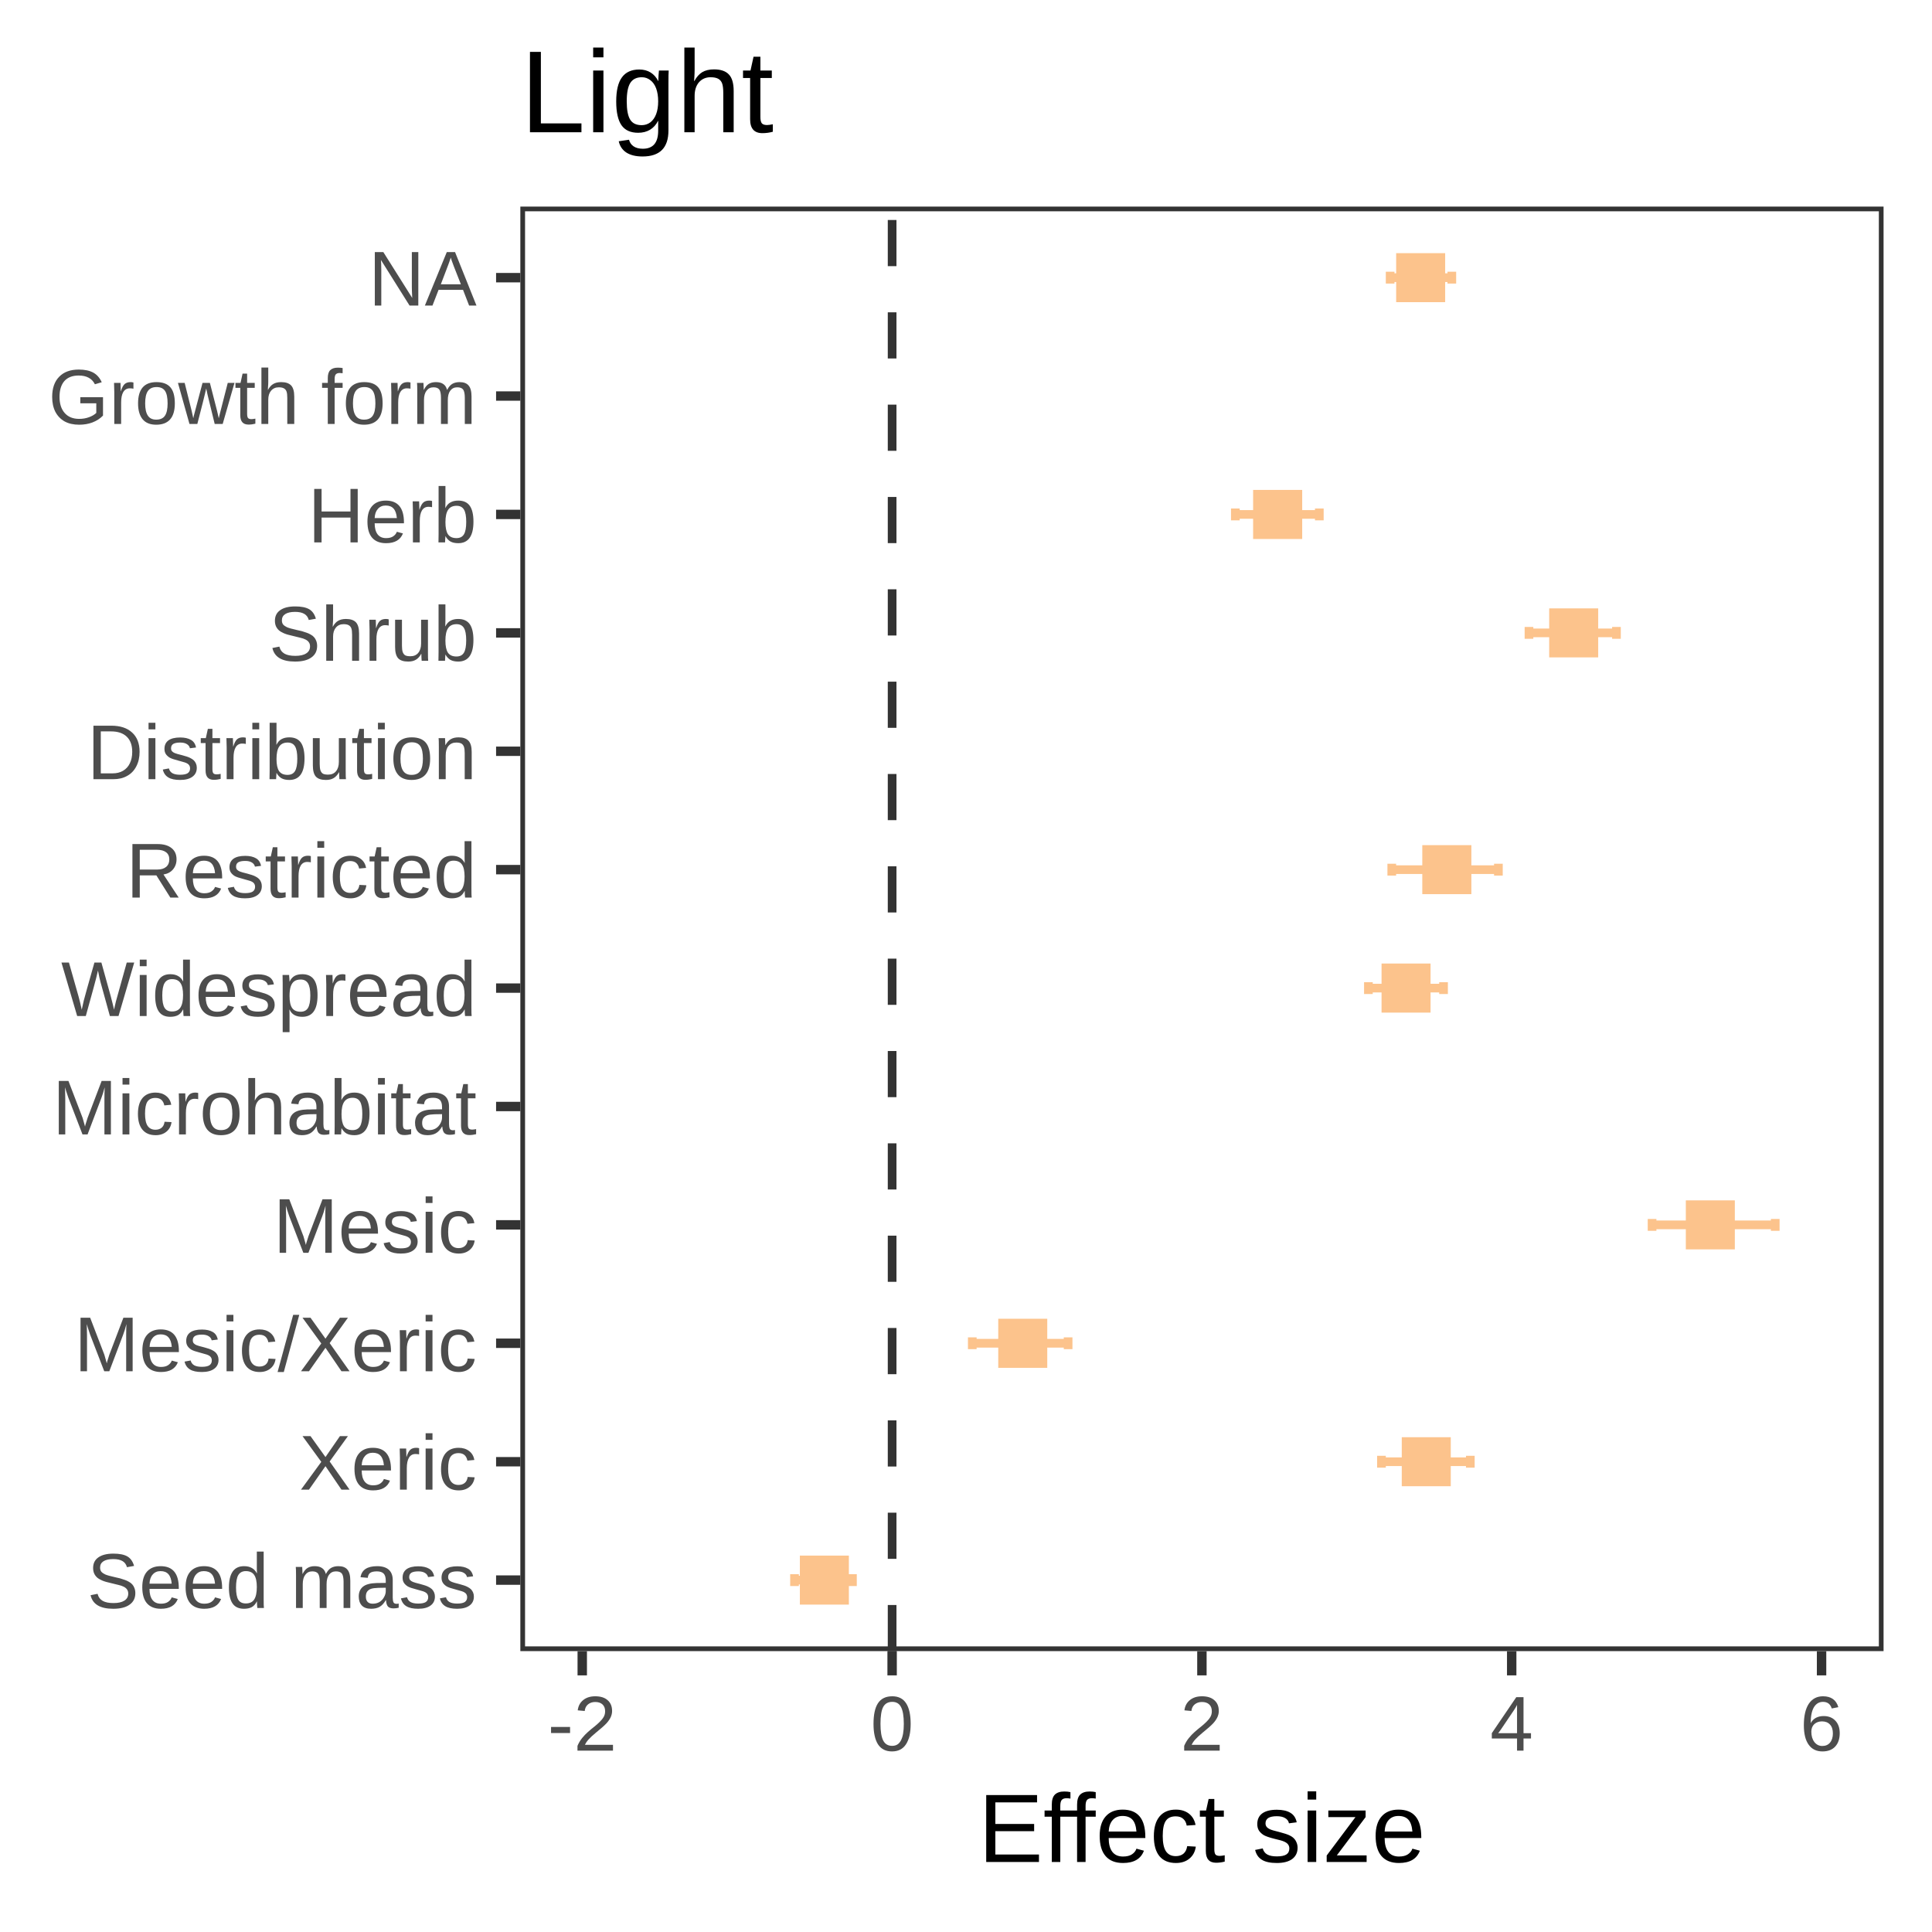
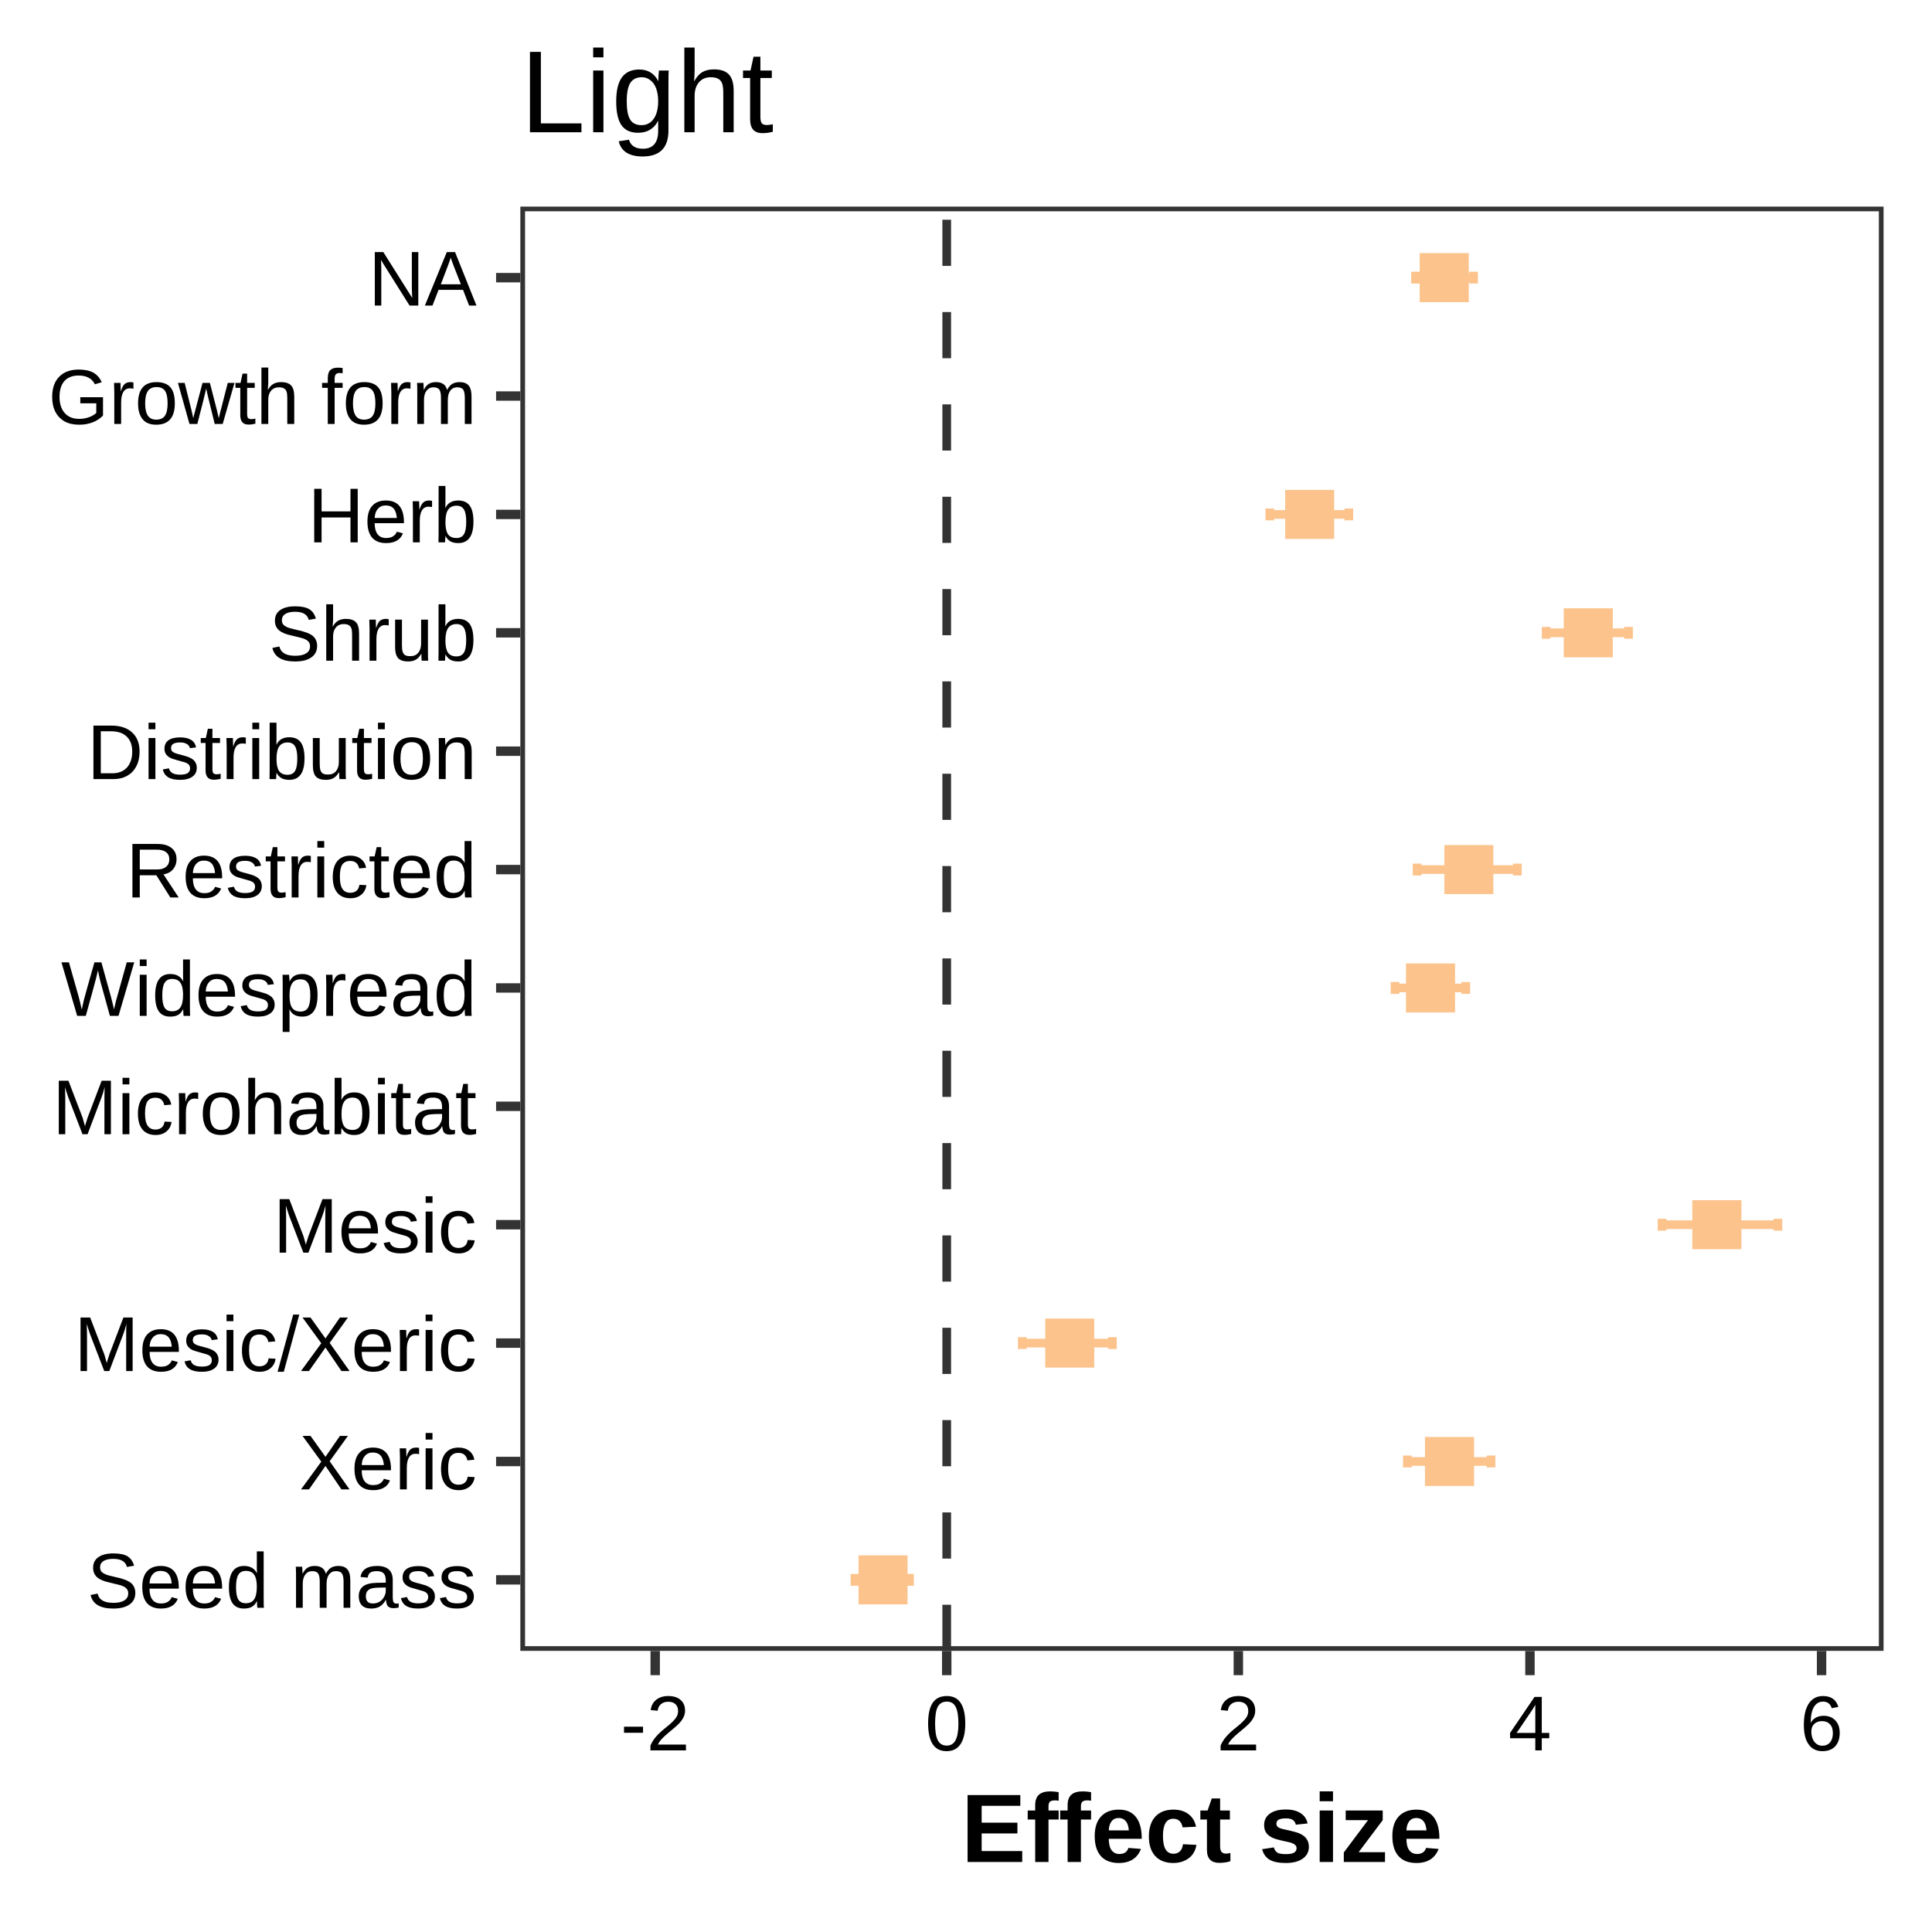
<svg xmlns="http://www.w3.org/2000/svg" class="svglite" width="238.11pt" height="238.11pt" viewBox="0 0 238.11 238.11">
  <defs>
    <style type="text/css">
    .svglite line, .svglite polyline, .svglite polygon, .svglite path, .svglite rect, .svglite circle {
      fill: none;
      stroke: #000000;
      stroke-linecap: round;
      stroke-linejoin: round;
      stroke-miterlimit: 10.00;
    }
    .svglite text {
      white-space: pre;
    }
  </style>
  </defs>
  <rect width="100%" height="100%" style="stroke: none; fill: #FFFFFF;" />
  <defs>
    <clipPath id="cpMC4wMHwyMzguMTF8MC4wMHwyMzguMTE=">
      <rect x="0.00" y="0.00" width="238.11" height="238.11" />
    </clipPath>
  </defs>
  <g clip-path="url(#cpMC4wMHwyMzguMTF8MC4wMHwyMzguMTE=)">
    <rect x="0.00" y="0.00" width="238.11" height="238.11" style="stroke-width: 1.16; stroke: #FFFFFF; fill: #FFFFFF;" />
  </g>
  <defs>
-     <clipPath id="cpNjQuMTN8MjMyLjEzfDI1LjQ2fDIwMy41MA==">
-       <rect x="64.13" y="25.46" width="168.01" height="178.03" />
+     <clipPath id="cpNjQuMTN8MjMyLjEzfDI1LjQ2fDIwMy40Nw==">
+       <rect x="64.13" y="25.46" width="168.01" height="178.00" />
    </clipPath>
  </defs>
-   <g clip-path="url(#cpNjQuMTN8MjMyLjEzfDI1LjQ2fDIwMy41MA==)">
-     <rect x="64.13" y="25.46" width="168.01" height="178.03" style="stroke-width: 1.16; stroke: none; fill: #FFFFFF;" />
-     <line x1="109.95" y1="203.50" x2="109.95" y2="25.46" style="stroke-width: 1.07; stroke: #000000; stroke-opacity: 0.80; stroke-dasharray: 5.69,5.69; stroke-linecap: butt;" />
-     <polygon points="172.07,37.24 178.11,37.24 178.11,31.20 172.07,31.20 " style="stroke-width: 0.71; stroke: none; fill: #FCC38C;" />
-     <polygon points="154.44,66.43 160.49,66.43 160.49,60.38 154.44,60.38 " style="stroke-width: 0.71; stroke: none; fill: #FCC38C;" />
-     <polygon points="190.93,81.02 196.97,81.02 196.97,74.98 190.93,74.98 " style="stroke-width: 0.71; stroke: none; fill: #FCC38C;" />
-     <polygon points="175.29,110.20 181.34,110.20 181.34,104.16 175.29,104.16 " style="stroke-width: 0.71; stroke: none; fill: #FCC38C;" />
-     <polygon points="170.27,124.80 176.31,124.80 176.31,118.75 170.27,118.75 " style="stroke-width: 0.71; stroke: none; fill: #FCC38C;" />
-     <polygon points="207.77,153.98 213.81,153.98 213.81,147.94 207.77,147.94 " style="stroke-width: 0.71; stroke: none; fill: #FCC38C;" />
-     <polygon points="123.03,168.58 129.07,168.58 129.07,162.53 123.03,162.53 " style="stroke-width: 0.71; stroke: none; fill: #FCC38C;" />
-     <polygon points="172.76,183.17 178.80,183.17 178.80,177.13 172.76,177.13 " style="stroke-width: 0.71; stroke: none; fill: #FCC38C;" />
-     <polygon points="98.58,197.76 104.62,197.76 104.62,191.72 98.58,191.72 " style="stroke-width: 0.71; stroke: none; fill: #FCC38C;" />
-     <polyline points="178.93,34.95 178.93,33.49 " style="stroke-width: 1.07; stroke: #FCC38C; stroke-linecap: butt;" />
-     <polyline points="178.93,34.22 171.33,34.22 " style="stroke-width: 1.07; stroke: #FCC38C; stroke-linecap: butt;" />
-     <polyline points="171.33,34.95 171.33,33.49 " style="stroke-width: 1.07; stroke: #FCC38C; stroke-linecap: butt;" />
-     <polyline points="162.60,64.13 162.60,62.67 " style="stroke-width: 1.07; stroke: #FCC38C; stroke-linecap: butt;" />
-     <polyline points="162.60,63.40 152.25,63.40 " style="stroke-width: 1.07; stroke: #FCC38C; stroke-linecap: butt;" />
-     <polyline points="152.25,64.13 152.25,62.67 " style="stroke-width: 1.07; stroke: #FCC38C; stroke-linecap: butt;" />
-     <polyline points="199.22,78.73 199.22,77.27 " style="stroke-width: 1.07; stroke: #FCC38C; stroke-linecap: butt;" />
-     <polyline points="199.22,78.00 188.44,78.00 " style="stroke-width: 1.07; stroke: #FCC38C; stroke-linecap: butt;" />
-     <polyline points="188.44,78.73 188.44,77.27 " style="stroke-width: 1.07; stroke: #FCC38C; stroke-linecap: butt;" />
-     <polyline points="184.67,107.91 184.67,106.45 " style="stroke-width: 1.07; stroke: #FCC38C; stroke-linecap: butt;" />
-     <polyline points="184.67,107.18 171.53,107.18 " style="stroke-width: 1.07; stroke: #FCC38C; stroke-linecap: butt;" />
-     <polyline points="171.53,107.91 171.53,106.45 " style="stroke-width: 1.07; stroke: #FCC38C; stroke-linecap: butt;" />
-     <polyline points="177.91,122.51 177.91,121.05 " style="stroke-width: 1.07; stroke: #FCC38C; stroke-linecap: butt;" />
-     <polyline points="177.91,121.78 168.65,121.78 " style="stroke-width: 1.07; stroke: #FCC38C; stroke-linecap: butt;" />
-     <polyline points="168.65,122.51 168.65,121.05 " style="stroke-width: 1.07; stroke: #FCC38C; stroke-linecap: butt;" />
-     <polyline points="218.79,151.69 218.79,150.23 " style="stroke-width: 1.07; stroke: #FCC38C; stroke-linecap: butt;" />
-     <polyline points="218.79,150.96 203.61,150.96 " style="stroke-width: 1.07; stroke: #FCC38C; stroke-linecap: butt;" />
-     <polyline points="203.61,151.69 203.61,150.23 " style="stroke-width: 1.07; stroke: #FCC38C; stroke-linecap: butt;" />
-     <polyline points="131.64,166.28 131.64,164.82 " style="stroke-width: 1.07; stroke: #FCC38C; stroke-linecap: butt;" />
-     <polyline points="131.64,165.55 119.83,165.55 " style="stroke-width: 1.07; stroke: #FCC38C; stroke-linecap: butt;" />
-     <polyline points="119.83,166.28 119.83,164.82 " style="stroke-width: 1.07; stroke: #FCC38C; stroke-linecap: butt;" />
-     <polyline points="181.21,180.88 181.21,179.42 " style="stroke-width: 1.07; stroke: #FCC38C; stroke-linecap: butt;" />
-     <polyline points="181.21,180.15 170.26,180.15 " style="stroke-width: 1.07; stroke: #FCC38C; stroke-linecap: butt;" />
-     <polyline points="170.26,180.88 170.26,179.42 " style="stroke-width: 1.07; stroke: #FCC38C; stroke-linecap: butt;" />
-     <polyline points="105.06,195.47 105.06,194.01 " style="stroke-width: 1.07; stroke: #FCC38C; stroke-linecap: butt;" />
-     <polyline points="105.06,194.74 97.92,194.74 " style="stroke-width: 1.07; stroke: #FCC38C; stroke-linecap: butt;" />
-     <polyline points="97.92,195.47 97.92,194.01 " style="stroke-width: 1.07; stroke: #FCC38C; stroke-linecap: butt;" />
-     <rect x="64.13" y="25.46" width="168.01" height="178.03" style="stroke-width: 1.16; stroke: #333333;" />
+   <g clip-path="url(#cpNjQuMTN8MjMyLjEzfDI1LjQ2fDIwMy40Nw==)">
+     <rect x="64.13" y="25.46" width="168.01" height="178.00" style="stroke-width: 1.16; stroke: none; fill: #FFFFFF;" />
+     <line x1="116.68" y1="203.47" x2="116.68" y2="25.46" style="stroke-width: 1.07; stroke: #000000; stroke-opacity: 0.80; stroke-dasharray: 5.69,5.69; stroke-linecap: butt;" />
+     <polygon points="174.97,37.24 181.02,37.24 181.02,31.19 174.97,31.19 " style="stroke-width: 0.71; stroke: none; fill: #FCC38C;" />
+     <polygon points="158.39,66.42 164.43,66.42 164.43,60.38 158.39,60.38 " style="stroke-width: 0.71; stroke: none; fill: #FCC38C;" />
+     <polygon points="192.72,81.01 198.77,81.01 198.77,74.97 192.72,74.97 " style="stroke-width: 0.71; stroke: none; fill: #FCC38C;" />
+     <polygon points="178.01,110.19 184.05,110.19 184.05,104.15 178.01,104.15 " style="stroke-width: 0.71; stroke: none; fill: #FCC38C;" />
+     <polygon points="173.28,124.78 179.33,124.78 179.33,118.74 173.28,118.74 " style="stroke-width: 0.71; stroke: none; fill: #FCC38C;" />
+     <polygon points="208.57,153.96 214.62,153.96 214.62,147.92 208.57,147.92 " style="stroke-width: 0.71; stroke: none; fill: #FCC38C;" />
+     <polygon points="128.82,168.55 134.86,168.55 134.86,162.51 128.82,162.51 " style="stroke-width: 0.71; stroke: none; fill: #FCC38C;" />
+     <polygon points="175.62,183.14 181.67,183.14 181.67,177.10 175.62,177.10 " style="stroke-width: 0.71; stroke: none; fill: #FCC38C;" />
+     <polygon points="105.81,197.73 111.85,197.73 111.85,191.69 105.81,191.69 " style="stroke-width: 0.71; stroke: none; fill: #FCC38C;" />
+     <polyline points="181.61,34.95 181.61,33.49 " style="stroke-width: 1.07; stroke: #FCC38C; stroke-linecap: butt;" />
+     <polyline points="181.61,34.22 174.46,34.22 " style="stroke-width: 1.07; stroke: #FCC38C; stroke-linecap: butt;" />
+     <polyline points="174.46,34.95 174.46,33.49 " style="stroke-width: 1.07; stroke: #FCC38C; stroke-linecap: butt;" />
+     <polyline points="166.24,64.13 166.24,62.67 " style="stroke-width: 1.07; stroke: #FCC38C; stroke-linecap: butt;" />
+     <polyline points="166.24,63.40 156.50,63.40 " style="stroke-width: 1.07; stroke: #FCC38C; stroke-linecap: butt;" />
+     <polyline points="156.50,64.13 156.50,62.67 " style="stroke-width: 1.07; stroke: #FCC38C; stroke-linecap: butt;" />
+     <polyline points="200.71,78.72 200.71,77.26 " style="stroke-width: 1.07; stroke: #FCC38C; stroke-linecap: butt;" />
+     <polyline points="200.71,77.99 190.56,77.99 " style="stroke-width: 1.07; stroke: #FCC38C; stroke-linecap: butt;" />
+     <polyline points="190.56,78.72 190.56,77.26 " style="stroke-width: 1.07; stroke: #FCC38C; stroke-linecap: butt;" />
+     <polyline points="187.01,107.90 187.01,106.44 " style="stroke-width: 1.07; stroke: #FCC38C; stroke-linecap: butt;" />
+     <polyline points="187.01,107.17 174.65,107.17 " style="stroke-width: 1.07; stroke: #FCC38C; stroke-linecap: butt;" />
+     <polyline points="174.65,107.90 174.65,106.44 " style="stroke-width: 1.07; stroke: #FCC38C; stroke-linecap: butt;" />
+     <polyline points="180.65,122.49 180.65,121.03 " style="stroke-width: 1.07; stroke: #FCC38C; stroke-linecap: butt;" />
+     <polyline points="180.65,121.76 171.93,121.76 " style="stroke-width: 1.07; stroke: #FCC38C; stroke-linecap: butt;" />
+     <polyline points="171.93,122.49 171.93,121.03 " style="stroke-width: 1.07; stroke: #FCC38C; stroke-linecap: butt;" />
+     <polyline points="219.12,151.67 219.12,150.21 " style="stroke-width: 1.07; stroke: #FCC38C; stroke-linecap: butt;" />
+     <polyline points="219.12,150.94 204.84,150.94 " style="stroke-width: 1.07; stroke: #FCC38C; stroke-linecap: butt;" />
+     <polyline points="204.84,151.67 204.84,150.21 " style="stroke-width: 1.07; stroke: #FCC38C; stroke-linecap: butt;" />
+     <polyline points="137.10,166.26 137.10,164.80 " style="stroke-width: 1.07; stroke: #FCC38C; stroke-linecap: butt;" />
+     <polyline points="137.10,165.53 125.99,165.53 " style="stroke-width: 1.07; stroke: #FCC38C; stroke-linecap: butt;" />
+     <polyline points="125.99,166.26 125.99,164.80 " style="stroke-width: 1.07; stroke: #FCC38C; stroke-linecap: butt;" />
+     <polyline points="183.76,180.85 183.76,179.39 " style="stroke-width: 1.07; stroke: #FCC38C; stroke-linecap: butt;" />
+     <polyline points="183.76,180.12 173.45,180.12 " style="stroke-width: 1.07; stroke: #FCC38C; stroke-linecap: butt;" />
+     <polyline points="173.45,180.85 173.45,179.39 " style="stroke-width: 1.07; stroke: #FCC38C; stroke-linecap: butt;" />
+     <polyline points="112.09,195.44 112.09,193.98 " style="stroke-width: 1.07; stroke: #FCC38C; stroke-linecap: butt;" />
+     <polyline points="112.09,194.71 105.37,194.71 " style="stroke-width: 1.07; stroke: #FCC38C; stroke-linecap: butt;" />
+     <polyline points="105.37,195.44 105.37,193.98 " style="stroke-width: 1.07; stroke: #FCC38C; stroke-linecap: butt;" />
+     <rect x="64.13" y="25.46" width="168.01" height="178.00" style="stroke-width: 1.16; stroke: #333333;" />
  </g>
  <g clip-path="url(#cpMC4wMHwyMzguMTF8MC4wMHwyMzguMTE=)">
-     <text x="58.75" y="198.18" text-anchor="end" style="font-size: 9.60px;fill: #4D4D4D; font-family: &quot;Arial&quot;;" textLength="47.99px" lengthAdjust="spacingAndGlyphs">Seed mass</text>
-     <text x="58.75" y="183.59" text-anchor="end" style="font-size: 9.60px;fill: #4D4D4D; font-family: &quot;Arial&quot;;" textLength="21.86px" lengthAdjust="spacingAndGlyphs">Xeric</text>
-     <text x="58.75" y="169.00" text-anchor="end" style="font-size: 9.60px;fill: #4D4D4D; font-family: &quot;Arial&quot;;" textLength="49.57px" lengthAdjust="spacingAndGlyphs">Mesic/Xeric</text>
-     <text x="58.75" y="154.40" text-anchor="end" style="font-size: 9.60px;fill: #4D4D4D; font-family: &quot;Arial&quot;;" textLength="25.05px" lengthAdjust="spacingAndGlyphs">Mesic</text>
-     <text x="58.75" y="139.81" text-anchor="end" style="font-size: 9.60px;fill: #4D4D4D; font-family: &quot;Arial&quot;;" textLength="52.25px" lengthAdjust="spacingAndGlyphs">Microhabitat</text>
-     <text x="58.75" y="125.22" text-anchor="end" style="font-size: 9.60px;fill: #4D4D4D; font-family: &quot;Arial&quot;;" textLength="51.19px" lengthAdjust="spacingAndGlyphs">Widespread</text>
-     <text x="58.75" y="110.62" text-anchor="end" style="font-size: 9.60px;fill: #4D4D4D; font-family: &quot;Arial&quot;;" textLength="43.18px" lengthAdjust="spacingAndGlyphs">Restricted</text>
-     <text x="58.75" y="96.03" text-anchor="end" style="font-size: 9.60px;fill: #4D4D4D; font-family: &quot;Arial&quot;;" textLength="47.98px" lengthAdjust="spacingAndGlyphs">Distribution</text>
-     <text x="58.75" y="81.44" text-anchor="end" style="font-size: 9.60px;fill: #4D4D4D; font-family: &quot;Arial&quot;;" textLength="25.60px" lengthAdjust="spacingAndGlyphs">Shrub</text>
-     <text x="58.75" y="66.85" text-anchor="end" style="font-size: 9.60px;fill: #4D4D4D; font-family: &quot;Arial&quot;;" textLength="20.79px" lengthAdjust="spacingAndGlyphs">Herb</text>
-     <text x="58.75" y="52.25" text-anchor="end" style="font-size: 9.60px;fill: #4D4D4D; font-family: &quot;Arial&quot;;" textLength="52.77px" lengthAdjust="spacingAndGlyphs">Growth form</text>
-     <text x="58.75" y="37.66" text-anchor="end" style="font-size: 9.60px;fill: #4D4D4D; font-family: &quot;Arial&quot;;" textLength="13.33px" lengthAdjust="spacingAndGlyphs">NA</text>
-     <polyline points="61.14,194.74 64.13,194.74 " style="stroke-width: 1.16; stroke: #333333; stroke-linecap: butt;" />
-     <polyline points="61.14,180.15 64.13,180.15 " style="stroke-width: 1.16; stroke: #333333; stroke-linecap: butt;" />
-     <polyline points="61.14,165.55 64.13,165.55 " style="stroke-width: 1.16; stroke: #333333; stroke-linecap: butt;" />
-     <polyline points="61.14,150.96 64.13,150.96 " style="stroke-width: 1.16; stroke: #333333; stroke-linecap: butt;" />
-     <polyline points="61.14,136.37 64.13,136.37 " style="stroke-width: 1.16; stroke: #333333; stroke-linecap: butt;" />
-     <polyline points="61.14,121.78 64.13,121.78 " style="stroke-width: 1.16; stroke: #333333; stroke-linecap: butt;" />
-     <polyline points="61.14,107.18 64.13,107.18 " style="stroke-width: 1.16; stroke: #333333; stroke-linecap: butt;" />
-     <polyline points="61.14,92.59 64.13,92.59 " style="stroke-width: 1.16; stroke: #333333; stroke-linecap: butt;" />
-     <polyline points="61.14,78.00 64.13,78.00 " style="stroke-width: 1.16; stroke: #333333; stroke-linecap: butt;" />
+     <text x="58.75" y="198.15" text-anchor="end" style="font-size: 9.60px; font-family: &quot;Arial&quot;;" textLength="47.99px" lengthAdjust="spacingAndGlyphs">Seed mass</text>
+     <text x="58.75" y="183.56" text-anchor="end" style="font-size: 9.60px; font-family: &quot;Arial&quot;;" textLength="21.86px" lengthAdjust="spacingAndGlyphs">Xeric</text>
+     <text x="58.75" y="168.97" text-anchor="end" style="font-size: 9.60px; font-family: &quot;Arial&quot;;" textLength="49.57px" lengthAdjust="spacingAndGlyphs">Mesic/Xeric</text>
+     <text x="58.75" y="154.38" text-anchor="end" style="font-size: 9.60px; font-family: &quot;Arial&quot;;" textLength="25.05px" lengthAdjust="spacingAndGlyphs">Mesic</text>
+     <text x="58.75" y="139.79" text-anchor="end" style="font-size: 9.60px; font-family: &quot;Arial&quot;;" textLength="52.25px" lengthAdjust="spacingAndGlyphs">Microhabitat</text>
+     <text x="58.75" y="125.20" text-anchor="end" style="font-size: 9.60px; font-family: &quot;Arial&quot;;" textLength="51.19px" lengthAdjust="spacingAndGlyphs">Widespread</text>
+     <text x="58.75" y="110.61" text-anchor="end" style="font-size: 9.60px; font-family: &quot;Arial&quot;;" textLength="43.18px" lengthAdjust="spacingAndGlyphs">Restricted</text>
+     <text x="58.75" y="96.02" text-anchor="end" style="font-size: 9.60px; font-family: &quot;Arial&quot;;" textLength="47.98px" lengthAdjust="spacingAndGlyphs">Distribution</text>
+     <text x="58.75" y="81.43" text-anchor="end" style="font-size: 9.60px; font-family: &quot;Arial&quot;;" textLength="25.60px" lengthAdjust="spacingAndGlyphs">Shrub</text>
+     <text x="58.75" y="66.84" text-anchor="end" style="font-size: 9.60px; font-family: &quot;Arial&quot;;" textLength="20.79px" lengthAdjust="spacingAndGlyphs">Herb</text>
+     <text x="58.75" y="52.25" text-anchor="end" style="font-size: 9.60px; font-family: &quot;Arial&quot;;" textLength="52.77px" lengthAdjust="spacingAndGlyphs">Growth form</text>
+     <text x="58.75" y="37.66" text-anchor="end" style="font-size: 9.60px; font-family: &quot;Arial&quot;;" textLength="13.33px" lengthAdjust="spacingAndGlyphs">NA</text>
+     <polyline points="61.14,194.71 64.13,194.71 " style="stroke-width: 1.16; stroke: #333333; stroke-linecap: butt;" />
+     <polyline points="61.14,180.12 64.13,180.12 " style="stroke-width: 1.16; stroke: #333333; stroke-linecap: butt;" />
+     <polyline points="61.14,165.53 64.13,165.53 " style="stroke-width: 1.16; stroke: #333333; stroke-linecap: butt;" />
+     <polyline points="61.14,150.94 64.13,150.94 " style="stroke-width: 1.16; stroke: #333333; stroke-linecap: butt;" />
+     <polyline points="61.14,136.35 64.13,136.35 " style="stroke-width: 1.16; stroke: #333333; stroke-linecap: butt;" />
+     <polyline points="61.14,121.76 64.13,121.76 " style="stroke-width: 1.16; stroke: #333333; stroke-linecap: butt;" />
+     <polyline points="61.14,107.17 64.13,107.17 " style="stroke-width: 1.16; stroke: #333333; stroke-linecap: butt;" />
+     <polyline points="61.14,92.58 64.13,92.58 " style="stroke-width: 1.16; stroke: #333333; stroke-linecap: butt;" />
+     <polyline points="61.14,77.99 64.13,77.99 " style="stroke-width: 1.16; stroke: #333333; stroke-linecap: butt;" />
    <polyline points="61.14,63.40 64.13,63.40 " style="stroke-width: 1.16; stroke: #333333; stroke-linecap: butt;" />
    <polyline points="61.14,48.81 64.13,48.81 " style="stroke-width: 1.16; stroke: #333333; stroke-linecap: butt;" />
    <polyline points="61.14,34.22 64.13,34.22 " style="stroke-width: 1.16; stroke: #333333; stroke-linecap: butt;" />
-     <polyline points="71.76,206.48 71.76,203.50 " style="stroke-width: 1.16; stroke: #333333; stroke-linecap: butt;" />
-     <polyline points="109.95,206.48 109.95,203.50 " style="stroke-width: 1.16; stroke: #333333; stroke-linecap: butt;" />
-     <polyline points="148.13,206.48 148.13,203.50 " style="stroke-width: 1.16; stroke: #333333; stroke-linecap: butt;" />
-     <polyline points="186.31,206.48 186.31,203.50 " style="stroke-width: 1.16; stroke: #333333; stroke-linecap: butt;" />
-     <polyline points="224.50,206.48 224.50,203.50 " style="stroke-width: 1.16; stroke: #333333; stroke-linecap: butt;" />
-     <text x="71.76" y="215.76" text-anchor="middle" style="font-size: 9.60px;fill: #4D4D4D; font-family: &quot;Arial&quot;;" textLength="8.53px" lengthAdjust="spacingAndGlyphs">-2</text>
-     <text x="109.95" y="215.76" text-anchor="middle" style="font-size: 9.60px;fill: #4D4D4D; font-family: &quot;Arial&quot;;" textLength="5.34px" lengthAdjust="spacingAndGlyphs">0</text>
-     <text x="148.13" y="215.76" text-anchor="middle" style="font-size: 9.60px;fill: #4D4D4D; font-family: &quot;Arial&quot;;" textLength="5.34px" lengthAdjust="spacingAndGlyphs">2</text>
-     <text x="186.31" y="215.76" text-anchor="middle" style="font-size: 9.60px;fill: #4D4D4D; font-family: &quot;Arial&quot;;" textLength="5.34px" lengthAdjust="spacingAndGlyphs">4</text>
-     <text x="224.50" y="215.76" text-anchor="middle" style="font-size: 9.60px;fill: #4D4D4D; font-family: &quot;Arial&quot;;" textLength="5.34px" lengthAdjust="spacingAndGlyphs">6</text>
-     <text x="148.13" y="229.48" text-anchor="middle" style="font-size: 12.00px; font-family: &quot;Arial&quot;;" textLength="55.35px" lengthAdjust="spacingAndGlyphs">Effect size</text>
+     <polyline points="80.75,206.46 80.75,203.47 " style="stroke-width: 1.16; stroke: #333333; stroke-linecap: butt;" />
+     <polyline points="116.68,206.46 116.68,203.47 " style="stroke-width: 1.16; stroke: #333333; stroke-linecap: butt;" />
+     <polyline points="152.62,206.46 152.62,203.47 " style="stroke-width: 1.16; stroke: #333333; stroke-linecap: butt;" />
+     <polyline points="188.56,206.46 188.56,203.47 " style="stroke-width: 1.16; stroke: #333333; stroke-linecap: butt;" />
+     <polyline points="224.50,206.46 224.50,203.47 " style="stroke-width: 1.16; stroke: #333333; stroke-linecap: butt;" />
+     <text x="80.75" y="215.73" text-anchor="middle" style="font-size: 9.60px; font-family: &quot;Arial&quot;;" textLength="8.53px" lengthAdjust="spacingAndGlyphs">-2</text>
+     <text x="116.68" y="215.73" text-anchor="middle" style="font-size: 9.60px; font-family: &quot;Arial&quot;;" textLength="5.34px" lengthAdjust="spacingAndGlyphs">0</text>
+     <text x="152.62" y="215.73" text-anchor="middle" style="font-size: 9.60px; font-family: &quot;Arial&quot;;" textLength="5.34px" lengthAdjust="spacingAndGlyphs">2</text>
+     <text x="188.56" y="215.73" text-anchor="middle" style="font-size: 9.60px; font-family: &quot;Arial&quot;;" textLength="5.34px" lengthAdjust="spacingAndGlyphs">4</text>
+     <text x="224.50" y="215.73" text-anchor="middle" style="font-size: 9.60px; font-family: &quot;Arial&quot;;" textLength="5.34px" lengthAdjust="spacingAndGlyphs">6</text>
+     <text x="148.13" y="229.48" text-anchor="middle" style="font-size: 12.00px; font-weight: bold; font-family: &quot;Arial&quot;;" textLength="59.36px" lengthAdjust="spacingAndGlyphs">Effect size</text>
    <text x="64.13" y="16.30" style="font-size: 14.40px; font-family: &quot;Arial&quot;;" textLength="31.21px" lengthAdjust="spacingAndGlyphs">Light</text>
  </g>
</svg>
